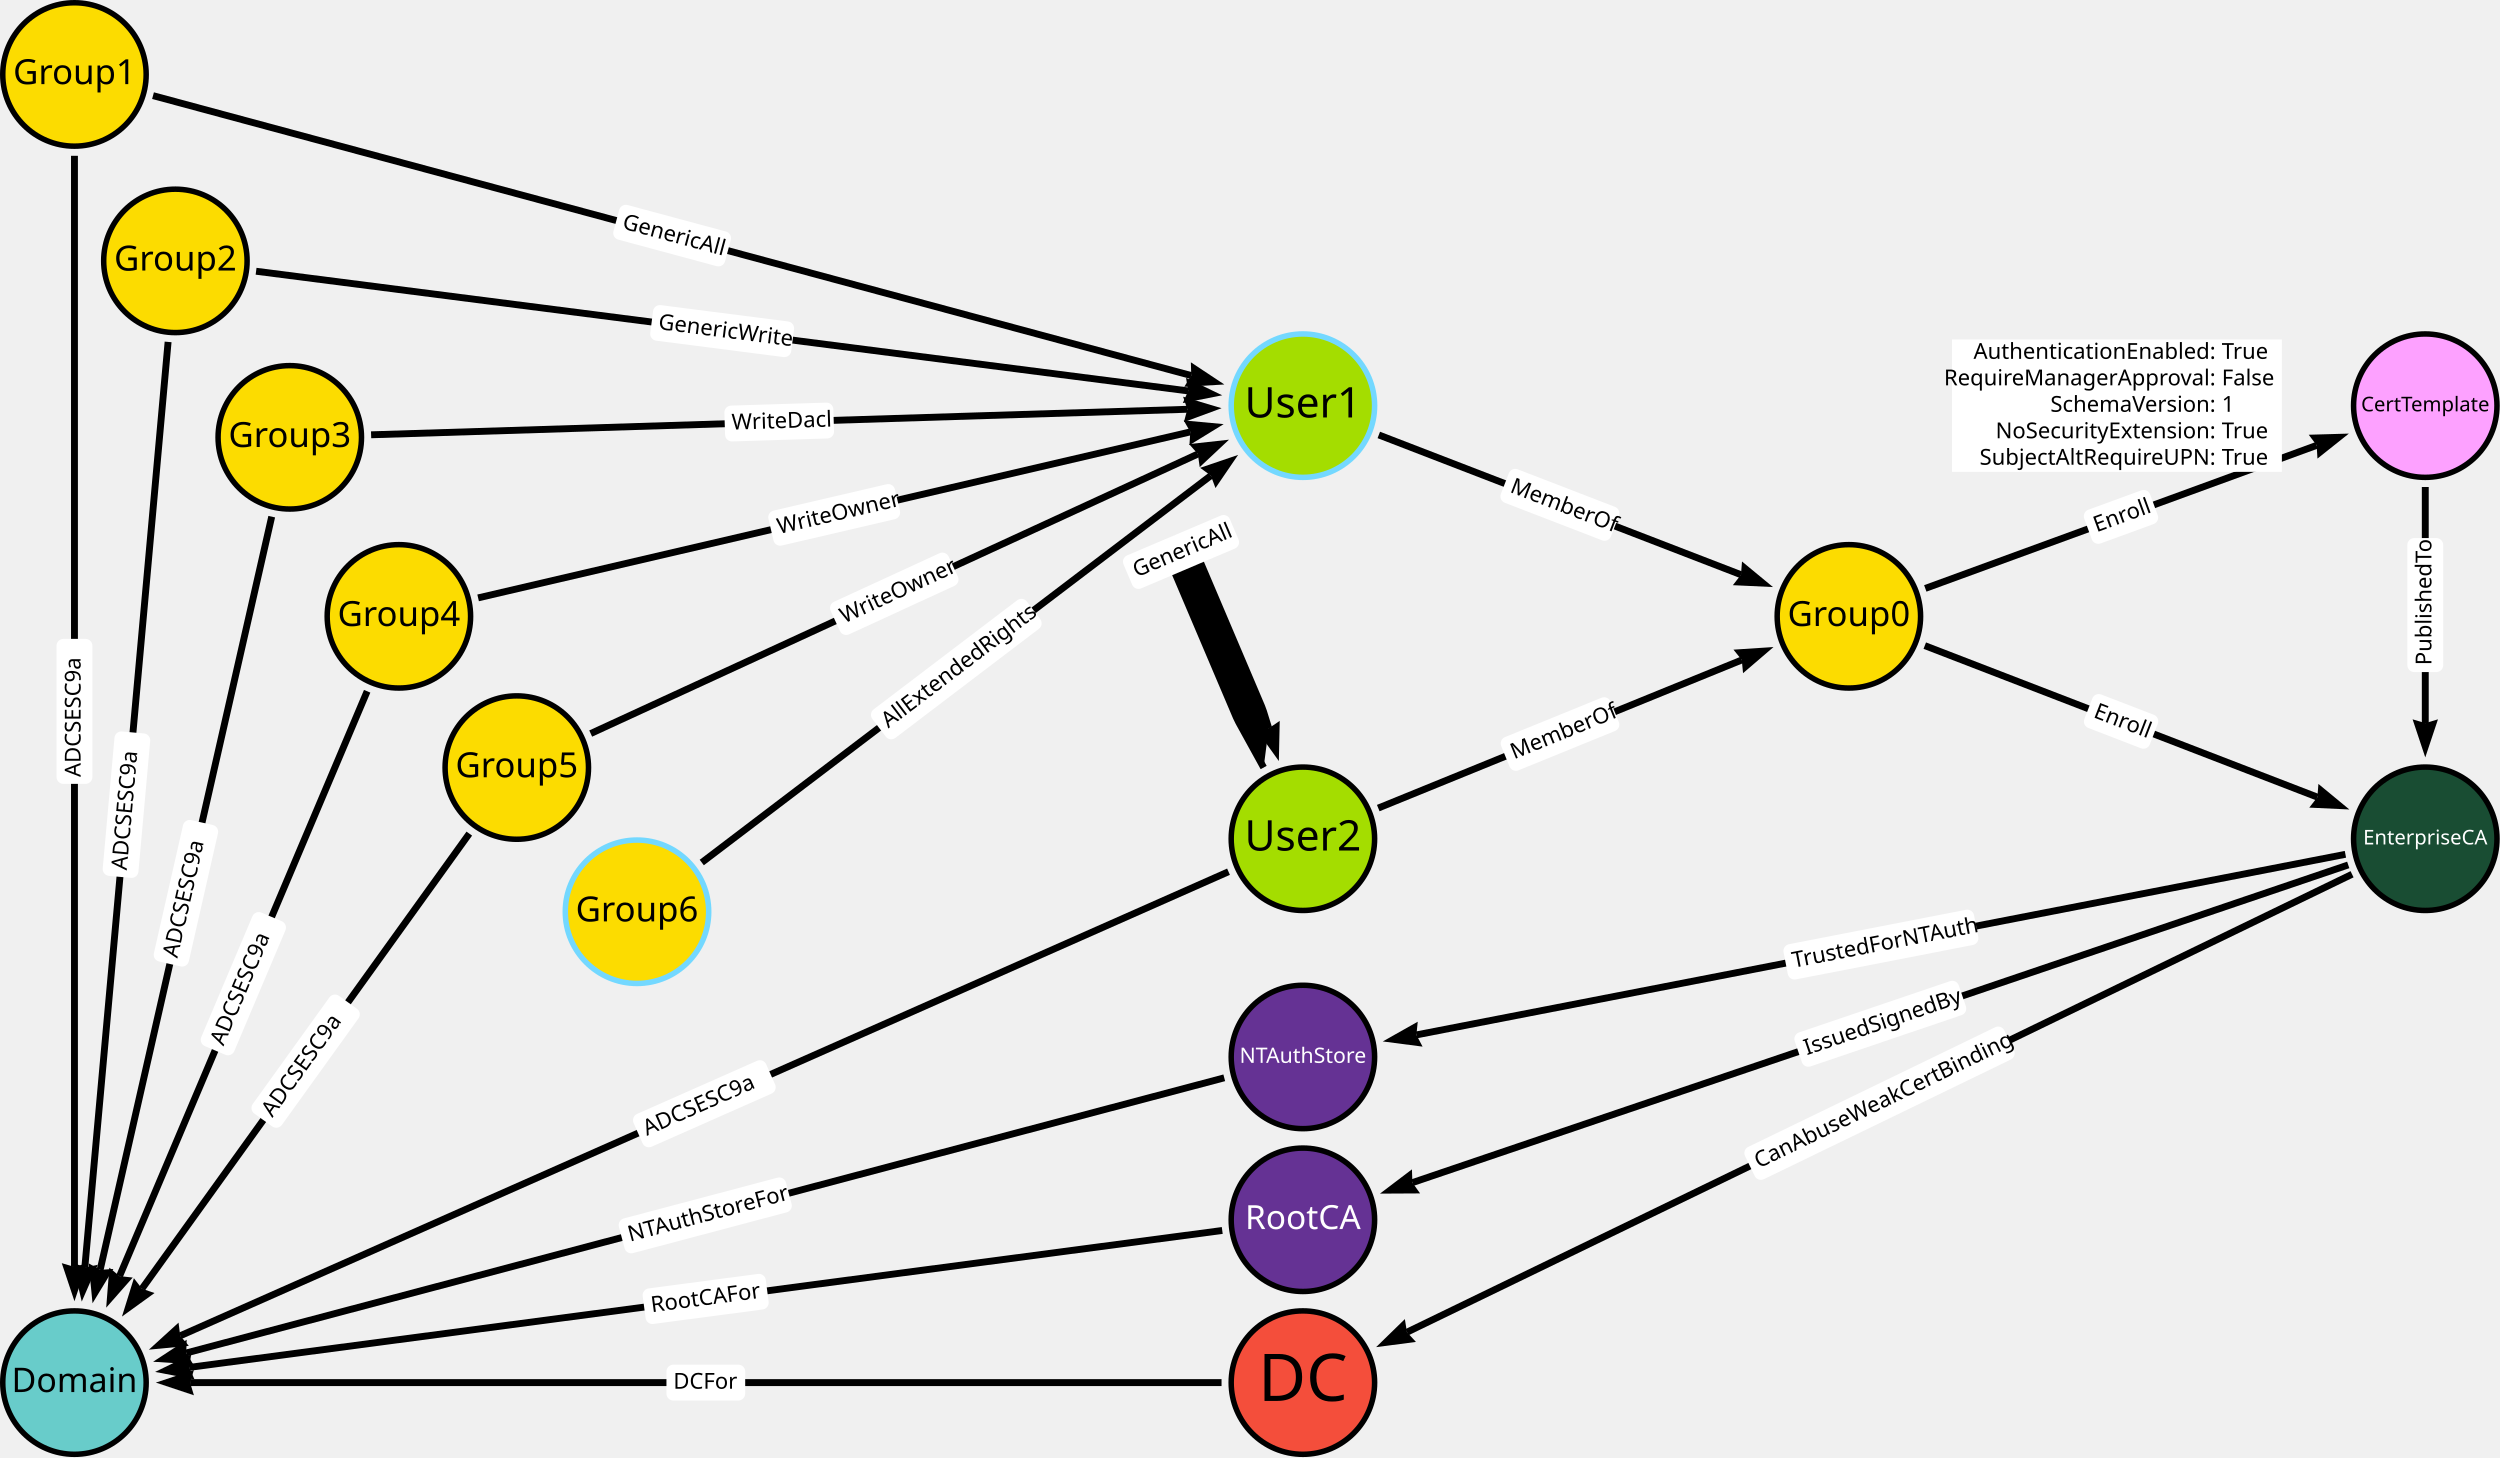
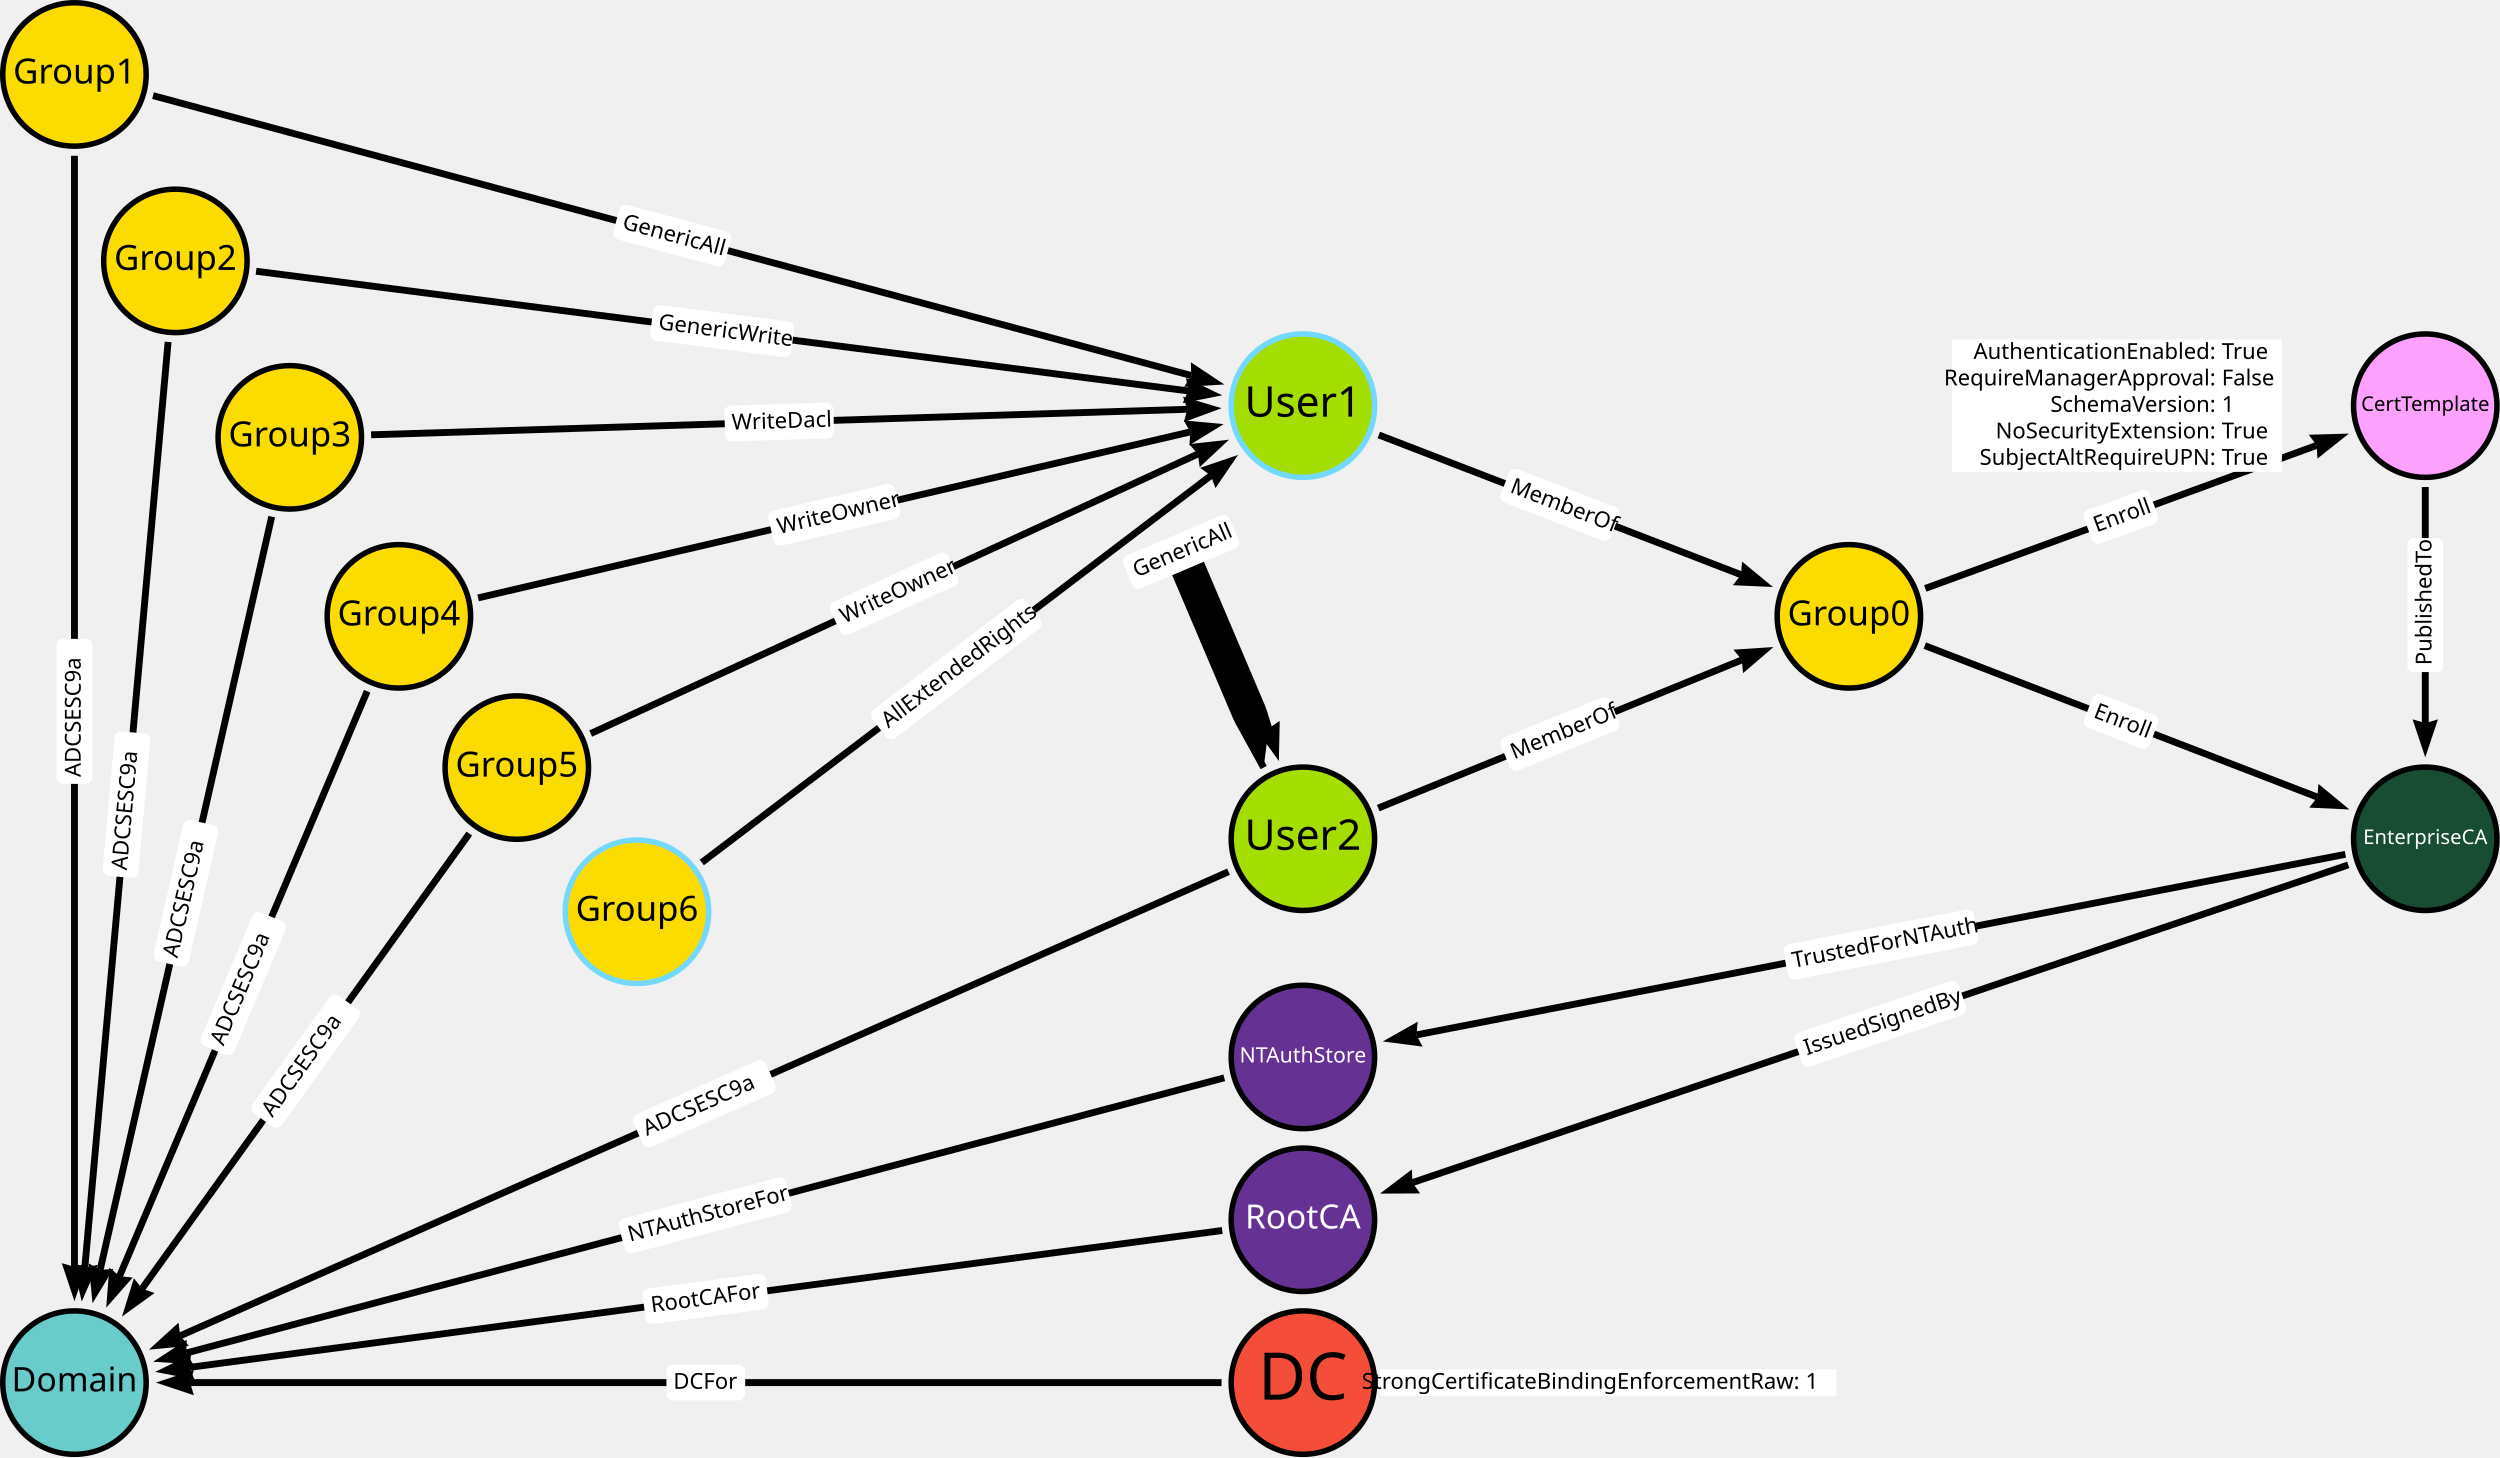
<svg xmlns="http://www.w3.org/2000/svg" width="1813" height="1057" viewBox="0 0 1813 1057">
  <defs>
    <style type="text/css" />
  </defs>
  <g transform="translate(-21 4) scale(1)">
    <g class="relationship">
      <g transform="translate(965.8631 880.5868) rotate(172.4499)" stroke-width="5" stroke="#000000">
        <path d="M 59 0 L 814.792 0" />
        <polygon points="-24.862,0 -27.625,9.208 0,0 -27.625,-9.208" fill="#000000" transform="translate(839.654 0) rotate(0)" stroke="none" />
      </g>
      <g transform="translate(532.7548 937.9917) rotate(352.4499) translate(0 -13)">
        <g transform="translate(0 0)">
          <g transform="translate(-45.01172 0)" fill="#ffffff" stroke="#000000" stroke-width="0">
            <rect x="0" y="0" width="90.023" height="26" rx="5" ry="5" stroke="none" />
-             <text xml:space="preserve" x="5" y="17.457" stroke="none" text-anchor="left" font-family="sans-serif" font-size="16" font-weight="normal" fill="#000000">RootCAFor</text>
+             <text xml:space="preserve" x="5" y="17.5" stroke="none" text-anchor="left" font-family="sans-serif" font-size="16" font-weight="normal" fill="#000000">RootCAFor</text>
          </g>
        </g>
      </g>
    </g>
    <g class="relationship">
      <g transform="translate(1779.812 604.2769) rotate(161.2493)" stroke-width="5" stroke="#000000">
        <path d="M 59 0 L 775.708 0" />
        <polygon points="-24.862,0 -27.625,9.208 0,0 -27.625,-9.208" fill="#000000" transform="translate(800.5698 0) rotate(0)" stroke="none" />
      </g>
      <g transform="translate(1384.609 738.4359) rotate(341.2493) translate(0 -13)">
        <g transform="translate(0 0)">
          <g transform="translate(-62.81641 0)" fill="#ffffff" stroke="#000000" stroke-width="0">
            <rect x="0" y="0" width="125.633" height="26" rx="5" ry="5" stroke="none" />
-             <text xml:space="preserve" x="5" y="17.457" stroke="none" text-anchor="left" font-family="sans-serif" font-size="16" font-weight="normal" fill="#000000">IssuedSignedBy</text>
+             <text xml:space="preserve" x="5" y="17.5" stroke="none" text-anchor="left" font-family="sans-serif" font-size="16" font-weight="normal" fill="#000000">IssuedSignedBy</text>
          </g>
        </g>
      </g>
    </g>
    <g class="relationship">
      <g transform="translate(965.8631 762.5103) rotate(165.1533)" stroke-width="5" stroke="#000000">
        <path d="M 59 0 L 837.77 0" />
        <polygon points="-24.862,0 -27.625,9.208 0,0 -27.625,-9.208" fill="#000000" transform="translate(862.6319 0) rotate(0)" stroke="none" />
      </g>
      <g transform="translate(532.4476 877.4016) rotate(345.1533) translate(0 -13)">
        <g transform="translate(0 0)">
-           <g transform="translate(-62.65234 0)" fill="#ffffff" stroke="#000000" stroke-width="0">
-             <rect x="0" y="0" width="125.305" height="26" rx="5" ry="5" stroke="none" />
-             <text xml:space="preserve" x="5" y="17.457" stroke="none" text-anchor="left" font-family="sans-serif" font-size="16" font-weight="normal" fill="#000000">NTAuthStoreFor</text>
+           <g transform="translate(-62.64844 0)" fill="#ffffff" stroke="#000000" stroke-width="0">
+             <rect x="0" y="0" width="125.297" height="26" rx="5" ry="5" stroke="none" />
+             <text xml:space="preserve" x="5" y="17.5" stroke="none" text-anchor="left" font-family="sans-serif" font-size="16" font-weight="normal" fill="#000000">NTAuthStoreFor</text>
          </g>
        </g>
      </g>
    </g>
    <g class="relationship">
      <g transform="translate(1779.812 604.2769) rotate(168.9988)" stroke-width="5" stroke="#000000">
        <path d="M 59 0 L 745.325 0" />
        <polygon points="-24.862,0 -27.625,9.208 0,0 -27.625,-9.208" fill="#000000" transform="translate(770.1869 0) rotate(0)" stroke="none" />
      </g>
      <g transform="translate(1385.04 681.0214) rotate(348.9988) translate(0 -13)">
        <g transform="translate(0 0)">
-           <g transform="translate(-70.35938 0)" fill="#ffffff" stroke="#000000" stroke-width="0">
-             <rect x="0" y="0" width="140.719" height="26" rx="5" ry="5" stroke="none" />
-             <text xml:space="preserve" x="5" y="17.457" stroke="none" text-anchor="left" font-family="sans-serif" font-size="16" font-weight="normal" fill="#000000">TrustedForNTAuth</text>
-           </g>
-         </g>
-       </g>
-     </g>
-     <g class="relationship">
-       <g transform="translate(1779.812 604.2769) rotate(154.1482)" stroke-width="5" stroke="#000000">
-         <path d="M 59 0 L 820.601 0" />
-         <polygon points="-24.862,0 -27.625,9.208 0,0 -27.625,-9.208" fill="#000000" transform="translate(845.4632 0) rotate(0)" stroke="none" />
-       </g>
-       <g transform="translate(1384.025 796.0496) rotate(334.1482) translate(0 -13)">
-         <g transform="translate(0 0)">
-           <g transform="translate(-104.4688 0)" fill="#ffffff" stroke="#000000" stroke-width="0">
-             <rect x="0" y="0" width="208.938" height="26" rx="5" ry="5" stroke="none" />
-             <text xml:space="preserve" x="5" y="17.457" stroke="none" text-anchor="left" font-family="sans-serif" font-size="16" font-weight="normal" fill="#000000">CanAbuseWeakCertBinding</text>
+           <g transform="translate(-70.35156 0)" fill="#ffffff" stroke="#000000" stroke-width="0">
+             <rect x="0" y="0" width="140.703" height="26" rx="5" ry="5" stroke="none" />
+             <text xml:space="preserve" x="5" y="17.5" stroke="none" text-anchor="left" font-family="sans-serif" font-size="16" font-weight="normal" fill="#000000">TrustedForNTAuth</text>
          </g>
        </g>
      </g>
    </g>
    <g class="relationship">
      <g transform="translate(965.8631 998.6633) rotate(180)" stroke-width="5" stroke="#000000">
        <path d="M 59 0 L 807.001 0" />
        <polygon points="-24.862,0 -27.625,9.208 0,0 -27.625,-9.208" fill="#000000" transform="translate(831.8631 0) rotate(0)" stroke="none" />
      </g>
      <g transform="translate(532.8626 998.6633) rotate(360) translate(0 -13)">
        <g transform="translate(0 0)">
          <g transform="translate(-28.55469 0)" fill="#ffffff" stroke="#000000" stroke-width="0">
            <rect x="0" y="0" width="57.109" height="26" rx="5" ry="5" stroke="none" />
-             <text xml:space="preserve" x="5" y="17.457" stroke="none" text-anchor="left" font-family="sans-serif" font-size="16" font-weight="normal" fill="#000000">DCFor</text>
+             <text xml:space="preserve" x="5" y="17.5" stroke="none" text-anchor="left" font-family="sans-serif" font-size="16" font-weight="normal" fill="#000000">DCFor</text>
          </g>
        </g>
      </g>
    </g>
    <g class="relationship">
      <g transform="translate(1779.812 290.1855) rotate(90)" stroke-width="5" stroke="#000000">
        <path d="M 59 0 L 230.229 0" />
        <polygon points="-24.862,0 -27.625,9.208 0,0 -27.625,-9.208" fill="#000000" transform="translate(255.0914 0) rotate(0)" stroke="none" />
      </g>
      <g transform="translate(1779.812 434.8001) rotate(270) translate(0 -13)">
        <g transform="translate(0 0)">
          <g transform="translate(-48.58594 0)" fill="#ffffff" stroke="#000000" stroke-width="0">
            <rect x="0" y="0" width="97.172" height="26" rx="5" ry="5" stroke="none" />
-             <text xml:space="preserve" x="5" y="17.457" stroke="none" text-anchor="left" font-family="sans-serif" font-size="16" font-weight="normal" fill="#000000">PublishedTo</text>
+             <text xml:space="preserve" x="5" y="17.5" stroke="none" text-anchor="left" font-family="sans-serif" font-size="16" font-weight="normal" fill="#000000">PublishedTo</text>
          </g>
        </g>
      </g>
    </g>
    <g class="relationship">
      <g transform="translate(75 50) rotate(15.08874)" stroke-width="5" stroke="#000000">
        <path d="M 59 0 L 838.811 0" />
        <polygon points="-24.862,0 -27.625,9.208 0,0 -27.625,-9.208" fill="#000000" transform="translate(863.6733 0) rotate(0)" stroke="none" />
      </g>
      <g transform="translate(508.429 166.8567) rotate(15.08874) translate(0 -13)">
        <g transform="translate(0 0)">
          <g transform="translate(-41.90234 0)" fill="#ffffff" stroke="#000000" stroke-width="0">
            <rect x="0" y="0" width="83.805" height="26" rx="5" ry="5" stroke="none" />
-             <text xml:space="preserve" x="5" y="17.457" stroke="none" text-anchor="left" font-family="sans-serif" font-size="16" font-weight="normal" fill="#000000">GenericAll</text>
+             <text xml:space="preserve" x="5" y="17.5" stroke="none" text-anchor="left" font-family="sans-serif" font-size="16" font-weight="normal" fill="#000000">GenericAll</text>
          </g>
        </g>
      </g>
    </g>
    <g class="relationship">
      <g transform="translate(75 50) rotate(90)" stroke-width="5" stroke="#000000">
        <path d="M 59 0 L 864.801 0" />
        <polygon points="-24.862,0 -27.625,9.208 0,0 -27.625,-9.208" fill="#000000" transform="translate(889.6633 0) rotate(0)" stroke="none" />
      </g>
      <g transform="translate(75 511.9006) rotate(270) translate(0 -13)">
        <g transform="translate(0 0)">
          <g transform="translate(-52.57422 0)" fill="#ffffff" stroke="#000000" stroke-width="0">
            <rect x="0" y="0" width="105.148" height="26" rx="5" ry="5" stroke="none" />
-             <text xml:space="preserve" x="5" y="17.457" stroke="none" text-anchor="left" font-family="sans-serif" font-size="16" font-weight="normal" fill="#000000">ADCSESC9a</text>
+             <text xml:space="preserve" x="5" y="17.5" stroke="none" text-anchor="left" font-family="sans-serif" font-size="16" font-weight="normal" fill="#000000">ADCSESC9a</text>
          </g>
        </g>
      </g>
    </g>
    <g class="relationship">
      <g transform="translate(148.1919 185.192) rotate(95.14133)" stroke-width="5" stroke="#000000">
        <path d="M 59 0 L 732.895 0" />
        <polygon points="-24.862,0 -27.625,9.208 0,0 -27.625,-9.208" fill="#000000" transform="translate(757.7574 0) rotate(0)" stroke="none" />
      </g>
      <g transform="translate(112.7099 579.5466) rotate(275.1413) translate(0 -13)">
        <g transform="translate(0 0)">
          <g transform="translate(-52.57422 0)" fill="#ffffff" stroke="#000000" stroke-width="0">
            <rect x="0" y="0" width="105.148" height="26" rx="5" ry="5" stroke="none" />
-             <text xml:space="preserve" x="5" y="17.457" stroke="none" text-anchor="left" font-family="sans-serif" font-size="16" font-weight="normal" fill="#000000">ADCSESC9a</text>
+             <text xml:space="preserve" x="5" y="17.5" stroke="none" text-anchor="left" font-family="sans-serif" font-size="16" font-weight="normal" fill="#000000">ADCSESC9a</text>
          </g>
        </g>
      </g>
    </g>
    <g class="relationship">
      <g transform="translate(148.1919 185.192) rotate(7.317052)" stroke-width="5" stroke="#000000">
        <path d="M 59 0 L 740.522 0" />
        <polygon points="-24.862,0 -27.625,9.208 0,0 -27.625,-9.208" fill="#000000" transform="translate(765.3845 0) rotate(0)" stroke="none" />
      </g>
      <g transform="translate(544.6977 236.1055) rotate(7.317052) translate(0 -13)">
        <g transform="translate(0 0)">
-           <g transform="translate(-51.53516 0)" fill="#ffffff" stroke="#000000" stroke-width="0">
-             <rect x="0" y="0" width="103.07" height="26" rx="5" ry="5" stroke="none" />
-             <text xml:space="preserve" x="5" y="17.457" stroke="none" text-anchor="left" font-family="sans-serif" font-size="16" font-weight="normal" fill="#000000">GenericWrite</text>
+           <g transform="translate(-51.53125 0)" fill="#ffffff" stroke="#000000" stroke-width="0">
+             <rect x="0" y="0" width="103.062" height="26" rx="5" ry="5" stroke="none" />
+             <text xml:space="preserve" x="5" y="17.5" stroke="none" text-anchor="left" font-family="sans-serif" font-size="16" font-weight="normal" fill="#000000">GenericWrite</text>
          </g>
        </g>
      </g>
    </g>
    <g class="relationship">
      <g transform="translate(482.9462 657.1985) rotate(-37.23455)" stroke-width="5" stroke="#000000">
        <path d="M 59 0 L 522.691 0" />
        <polygon points="-24.862,0 -27.625,9.208 0,0 -27.625,-9.208" fill="#000000" transform="translate(547.5536 0) rotate(0)" stroke="none" />
      </g>
      <g transform="translate(714.5075 481.2138) rotate(-37.23455) translate(0 -13)">
        <g transform="translate(0 0)">
          <g transform="translate(-70.37109 0)" fill="#ffffff" stroke="#000000" stroke-width="0">
            <rect x="0" y="0" width="140.742" height="26" rx="5" ry="5" stroke="none" />
-             <text xml:space="preserve" x="5" y="17.457" stroke="none" text-anchor="left" font-family="sans-serif" font-size="16" font-weight="normal" fill="#000000">AllExtendedRights</text>
+             <text xml:space="preserve" x="5" y="17.5" stroke="none" text-anchor="left" font-family="sans-serif" font-size="16" font-weight="normal" fill="#000000">AllExtendedRights</text>
          </g>
        </g>
      </g>
    </g>
    <g class="relationship">
      <g transform="translate(231.1524 313.1547) rotate(-1.790649)" stroke-width="5" stroke="#000000">
        <path d="M 59 0 L 651.207 0" />
        <polygon points="-24.862,0 -27.625,9.208 0,0 -27.625,-9.208" fill="#000000" transform="translate(676.0696 0) rotate(0)" stroke="none" />
      </g>
      <g transform="translate(586.0828 302.0585) rotate(-1.790649) translate(0 -13)">
        <g transform="translate(0 0)">
-           <g transform="translate(-39.52734 0)" fill="#ffffff" stroke="#000000" stroke-width="0">
-             <rect x="0" y="0" width="79.055" height="26" rx="5" ry="5" stroke="none" />
-             <text xml:space="preserve" x="5" y="17.457" stroke="none" text-anchor="left" font-family="sans-serif" font-size="16" font-weight="normal" fill="#000000">WriteDacl</text>
+           <g transform="translate(-39.52344 0)" fill="#ffffff" stroke="#000000" stroke-width="0">
+             <rect x="0" y="0" width="79.047" height="26" rx="5" ry="5" stroke="none" />
+             <text xml:space="preserve" x="5" y="17.5" stroke="none" text-anchor="left" font-family="sans-serif" font-size="16" font-weight="normal" fill="#000000">WriteDacl</text>
          </g>
        </g>
      </g>
    </g>
    <g class="relationship">
      <g transform="translate(231.1524 313.1547) rotate(102.8325)" stroke-width="5" stroke="#000000">
        <path d="M 59 0 L 619.207 0" />
        <polygon points="-24.862,0 -27.625,9.208 0,0 -27.625,-9.208" fill="#000000" transform="translate(644.0688 0) rotate(0)" stroke="none" />
      </g>
      <g transform="translate(155.8372 643.7884) rotate(282.8325) translate(0 -13)">
        <g transform="translate(0 0)">
          <g transform="translate(-52.57422 0)" fill="#ffffff" stroke="#000000" stroke-width="0">
            <rect x="0" y="0" width="105.148" height="26" rx="5" ry="5" stroke="none" />
-             <text xml:space="preserve" x="5" y="17.457" stroke="none" text-anchor="left" font-family="sans-serif" font-size="16" font-weight="normal" fill="#000000">ADCSESC9a</text>
+             <text xml:space="preserve" x="5" y="17.5" stroke="none" text-anchor="left" font-family="sans-serif" font-size="16" font-weight="normal" fill="#000000">ADCSESC9a</text>
          </g>
        </g>
      </g>
    </g>
    <g class="relationship">
      <g transform="translate(310.2718 442.9733) rotate(112.9472)" stroke-width="5" stroke="#000000">
        <path d="M 59 0 L 519.582 0" />
        <polygon points="-24.862,0 -27.625,9.208 0,0 -27.625,-9.208" fill="#000000" transform="translate(544.4437 0) rotate(0)" stroke="none" />
      </g>
      <g transform="translate(197.4825 709.371) rotate(292.9472) translate(0 -13)">
        <g transform="translate(0 0)">
          <g transform="translate(-52.57422 0)" fill="#ffffff" stroke="#000000" stroke-width="0">
            <rect x="0" y="0" width="105.148" height="26" rx="5" ry="5" stroke="none" />
-             <text xml:space="preserve" x="5" y="17.457" stroke="none" text-anchor="left" font-family="sans-serif" font-size="16" font-weight="normal" fill="#000000">ADCSESC9a</text>
+             <text xml:space="preserve" x="5" y="17.5" stroke="none" text-anchor="left" font-family="sans-serif" font-size="16" font-weight="normal" fill="#000000">ADCSESC9a</text>
          </g>
        </g>
      </g>
    </g>
    <g class="relationship">
      <g transform="translate(310.2718 442.9733) rotate(-13.11881)" stroke-width="5" stroke="#000000">
        <path d="M 59 0 L 589.298 0" />
        <polygon points="-24.862,0 -27.625,9.208 0,0 -27.625,-9.208" fill="#000000" transform="translate(614.1598 0) rotate(0)" stroke="none" />
      </g>
      <g transform="translate(625.9608 369.4009) rotate(-13.11881) translate(0 -13)">
        <g transform="translate(0 0)">
-           <g transform="translate(-47.08594 0)" fill="#ffffff" stroke="#000000" stroke-width="0">
-             <rect x="0" y="0" width="94.172" height="26" rx="5" ry="5" stroke="none" />
-             <text xml:space="preserve" x="5" y="17.457" stroke="none" text-anchor="left" font-family="sans-serif" font-size="16" font-weight="normal" fill="#000000">WriteOwner</text>
+           <g transform="translate(-47.08203 0)" fill="#ffffff" stroke="#000000" stroke-width="0">
+             <rect x="0" y="0" width="94.164" height="26" rx="5" ry="5" stroke="none" />
+             <text xml:space="preserve" x="5" y="17.5" stroke="none" text-anchor="left" font-family="sans-serif" font-size="16" font-weight="normal" fill="#000000">WriteOwner</text>
          </g>
        </g>
      </g>
    </g>
    <g class="relationship">
      <g transform="translate(395.7802 552.6386) rotate(125.7236)" stroke-width="5" stroke="#000000">
        <path d="M 59 0 L 465.536 0" />
        <polygon points="-24.862,0 -27.625,9.208 0,0 -27.625,-9.208" fill="#000000" transform="translate(490.3979 0) rotate(0)" stroke="none" />
      </g>
      <g transform="translate(242.6483 765.5589) rotate(305.7236) translate(0 -13)">
        <g transform="translate(0 0)">
          <g transform="translate(-52.57422 0)" fill="#ffffff" stroke="#000000" stroke-width="0">
            <rect x="0" y="0" width="105.148" height="26" rx="5" ry="5" stroke="none" />
-             <text xml:space="preserve" x="5" y="17.457" stroke="none" text-anchor="left" font-family="sans-serif" font-size="16" font-weight="normal" fill="#000000">ADCSESC9a</text>
+             <text xml:space="preserve" x="5" y="17.5" stroke="none" text-anchor="left" font-family="sans-serif" font-size="16" font-weight="normal" fill="#000000">ADCSESC9a</text>
          </g>
        </g>
      </g>
    </g>
    <g class="relationship">
      <g transform="translate(395.7802 552.6386) rotate(-24.72026)" stroke-width="5" stroke="#000000">
        <path d="M 59 0 L 543.733 0" />
        <polygon points="-24.862,0 -27.625,9.208 0,0 -27.625,-9.208" fill="#000000" transform="translate(568.5955 0) rotate(0)" stroke="none" />
      </g>
      <g transform="translate(669.5297 426.6106) rotate(-24.72026) translate(0 -13)">
        <g transform="translate(0 0)">
-           <g transform="translate(-47.08594 0)" fill="#ffffff" stroke="#000000" stroke-width="0">
-             <rect x="0" y="0" width="94.172" height="26" rx="5" ry="5" stroke="none" />
-             <text xml:space="preserve" x="5" y="17.457" stroke="none" text-anchor="left" font-family="sans-serif" font-size="16" font-weight="normal" fill="#000000">WriteOwner</text>
+           <g transform="translate(-47.08203 0)" fill="#ffffff" stroke="#000000" stroke-width="0">
+             <rect x="0" y="0" width="94.164" height="26" rx="5" ry="5" stroke="none" />
+             <text xml:space="preserve" x="5" y="17.5" stroke="none" text-anchor="left" font-family="sans-serif" font-size="16" font-weight="normal" fill="#000000">WriteOwner</text>
          </g>
        </g>
      </g>
    </g>
    <g class="relationship">
      <g transform="translate(965.8631 604.2769) rotate(-113.0224)" stroke-width="5" stroke="#000000">
        <path d="M 58.695 -5.99 L 95.969 -9.793 A 40 40 0 0 1 100.03 -10 L 118 -10 L 226 -10 A 10 10 0 0 1 236 -1.7763568394002505e-15 L 236 0 L 236 1.7763568394002505e-15 A 10 10 0 0 1 226 10 L 118 10 L 100.03 10 A 40 40 0 0 0 95.969 9.793 L 83.429 8.514 L 83.429 8.514" />
        <polygon points="-24.862,0 -27.625,9.208 0,0 -27.625,-9.208" fill="#000000" transform="rotate(185.8267) translate(-59 0)" stroke="none" />
      </g>
      <g transform="translate(877.4767 396.2773) rotate(-23.02236) translate(0 -13)">
        <g transform="translate(0 0)">
          <g transform="translate(-41.90234 0)" fill="#ffffff" stroke="#000000" stroke-width="0">
            <rect x="0" y="0" width="83.805" height="26" rx="5" ry="5" stroke="none" />
-             <text xml:space="preserve" x="5" y="17.457" stroke="none" text-anchor="left" font-family="sans-serif" font-size="16" font-weight="normal" fill="#000000">GenericAll</text>
+             <text xml:space="preserve" x="5" y="17.5" stroke="none" text-anchor="left" font-family="sans-serif" font-size="16" font-weight="normal" fill="#000000">GenericAll</text>
          </g>
        </g>
      </g>
    </g>
    <g class="relationship">
      <g transform="translate(965.8631 604.2769) rotate(156.121)" stroke-width="5" stroke="#000000">
        <path d="M 59 0 L 890.395 0" />
        <polygon points="-24.862,0 -27.625,9.208 0,0 -27.625,-9.208" fill="#000000" transform="translate(915.2575 0) rotate(0)" stroke="none" />
      </g>
      <g transform="translate(531.7985 796.4379) rotate(336.121) translate(0 -13)">
        <g transform="translate(0 0)">
          <g transform="translate(-52.57422 0)" fill="#ffffff" stroke="#000000" stroke-width="0">
            <rect x="0" y="0" width="105.148" height="26" rx="5" ry="5" stroke="none" />
-             <text xml:space="preserve" x="5" y="17.457" stroke="none" text-anchor="left" font-family="sans-serif" font-size="16" font-weight="normal" fill="#000000">ADCSESC9a</text>
+             <text xml:space="preserve" x="5" y="17.5" stroke="none" text-anchor="left" font-family="sans-serif" font-size="16" font-weight="normal" fill="#000000">ADCSESC9a</text>
          </g>
        </g>
      </g>
    </g>
    <g class="relationship">
      <g transform="translate(965.8631 290.1855) rotate(21.10089)" stroke-width="5" stroke="#000000">
        <path d="M 59 0 L 340.535 0" />
        <polygon points="-24.862,0 -27.625,9.208 0,0 -27.625,-9.208" fill="#000000" transform="translate(365.3972 0) rotate(0)" stroke="none" />
      </g>
      <g transform="translate(1152.236 362.104) rotate(21.10089) translate(0 -13)">
        <g transform="translate(0 0)">
          <g transform="translate(-42.78516 0)" fill="#ffffff" stroke="#000000" stroke-width="0">
            <rect x="0" y="0" width="85.57" height="26" rx="5" ry="5" stroke="none" />
-             <text xml:space="preserve" x="5" y="17.457" stroke="none" text-anchor="left" font-family="sans-serif" font-size="16" font-weight="normal" fill="#000000">MemberOf</text>
+             <text xml:space="preserve" x="5" y="17.5" stroke="none" text-anchor="left" font-family="sans-serif" font-size="16" font-weight="normal" fill="#000000">MemberOf</text>
          </g>
        </g>
      </g>
    </g>
    <g class="relationship">
      <g transform="translate(965.8631 604.2769) rotate(-22.16567)" stroke-width="5" stroke="#000000">
        <path d="M 59 0 L 343.675 0" />
        <polygon points="-24.862,0 -27.625,9.208 0,0 -27.625,-9.208" fill="#000000" transform="translate(368.5368 0) rotate(0)" stroke="none" />
      </g>
      <g transform="translate(1152.321 528.3151) rotate(-22.16567) translate(0 -13)">
        <g transform="translate(0 0)">
          <g transform="translate(-42.78516 0)" fill="#ffffff" stroke="#000000" stroke-width="0">
            <rect x="0" y="0" width="85.57" height="26" rx="5" ry="5" stroke="none" />
-             <text xml:space="preserve" x="5" y="17.457" stroke="none" text-anchor="left" font-family="sans-serif" font-size="16" font-weight="normal" fill="#000000">MemberOf</text>
+             <text xml:space="preserve" x="5" y="17.5" stroke="none" text-anchor="left" font-family="sans-serif" font-size="16" font-weight="normal" fill="#000000">MemberOf</text>
          </g>
        </g>
      </g>
    </g>
    <g class="relationship">
      <g transform="translate(1361.804 442.9733) rotate(-20.07804)" stroke-width="5" stroke="#000000">
        <path d="M 59 0 L 361.194 0" />
        <polygon points="-24.862,0 -27.625,9.208 0,0 -27.625,-9.208" fill="#000000" transform="translate(386.0565 0) rotate(0)" stroke="none" />
      </g>
      <g transform="translate(1559.132 370.847) rotate(-20.07804) translate(0 -13)">
        <g transform="translate(0 0)">
          <g transform="translate(-25.45312 0)" fill="#ffffff" stroke="#000000" stroke-width="0">
            <rect x="0" y="0" width="50.906" height="26" rx="5" ry="5" stroke="none" />
-             <text xml:space="preserve" x="5" y="17.457" stroke="none" text-anchor="left" font-family="sans-serif" font-size="16" font-weight="normal" fill="#000000">Enroll</text>
+             <text xml:space="preserve" x="5" y="17.5" stroke="none" text-anchor="left" font-family="sans-serif" font-size="16" font-weight="normal" fill="#000000">Enroll</text>
          </g>
        </g>
      </g>
    </g>
    <g class="relationship">
      <g transform="translate(1361.804 442.9733) rotate(21.10089)" stroke-width="5" stroke="#000000">
        <path d="M 59 0 L 364.189 0" />
        <polygon points="-24.862,0 -27.625,9.208 0,0 -27.625,-9.208" fill="#000000" transform="translate(389.0514 0) rotate(0)" stroke="none" />
      </g>
      <g transform="translate(1559.21 519.1497) rotate(21.10089) translate(0 -13)">
        <g transform="translate(0 0)">
          <g transform="translate(-25.45312 0)" fill="#ffffff" stroke="#000000" stroke-width="0">
            <rect x="0" y="0" width="50.906" height="26" rx="5" ry="5" stroke="none" />
-             <text xml:space="preserve" x="5" y="17.457" stroke="none" text-anchor="left" font-family="sans-serif" font-size="16" font-weight="normal" fill="#000000">Enroll</text>
+             <text xml:space="preserve" x="5" y="17.5" stroke="none" text-anchor="left" font-family="sans-serif" font-size="16" font-weight="normal" fill="#000000">Enroll</text>
          </g>
        </g>
      </g>
    </g>
    <g class="node">
      <g fill="#68ccca" stroke="#000000" stroke-width="4">
        <circle cx="75" cy="998.663" r="52" />
      </g>
      <g transform="translate(75 998.6633)">
        <g transform="scale(0.492188) translate(0 0)">
          <g transform="translate(0 0)">
            <g font-family="sans-serif" font-size="50" font-weight="normal" fill="#000000" text-anchor="middle">
-               <text xml:space="preserve" x="0" y="13.928" stroke="none">Domain</text>
+               <text xml:space="preserve" x="0" y="13" stroke="none">Domain</text>
            </g>
          </g>
        </g>
      </g>
    </g>
    <g class="node">
      <g fill="#653294" stroke="#000000" stroke-width="4">
        <circle cx="965.863" cy="762.51" r="52" />
      </g>
      <g transform="translate(965.8631 762.5103)">
        <g transform="scale(0.3085944) translate(0 0)">
          <g transform="translate(0 0)">
            <g font-family="sans-serif" font-size="50" font-weight="normal" fill="#ffffff" text-anchor="middle">
-               <text xml:space="preserve" x="0" y="13.928" stroke="none">NTAuthStore</text>
+               <text xml:space="preserve" x="0" y="13" stroke="none">NTAuthStore</text>
            </g>
          </g>
        </g>
      </g>
    </g>
    <g class="node">
      <g fill="#653294" stroke="#000000" stroke-width="4">
        <circle cx="965.863" cy="880.587" r="52" />
      </g>
      <g transform="translate(965.8631 880.5868)">
        <g transform="scale(0.4843755) translate(0 0)">
          <g transform="translate(0 0)">
            <g font-family="sans-serif" font-size="50" font-weight="normal" fill="#ffffff" text-anchor="middle">
-               <text xml:space="preserve" x="0" y="13.928" stroke="none">RootCA</text>
+               <text xml:space="preserve" x="0" y="13" stroke="none">RootCA</text>
            </g>
          </g>
        </g>
      </g>
    </g>
    <g class="node">
      <g fill="#194d33" stroke="#000000" stroke-width="4">
        <circle cx="1779.812" cy="604.277" r="52" />
      </g>
      <g transform="translate(1779.812 604.2769)">
        <g transform="scale(0.2949226) translate(0 0)">
          <g transform="translate(0 0)">
            <g font-family="sans-serif" font-size="50" font-weight="normal" fill="#ffffff" text-anchor="middle">
-               <text xml:space="preserve" x="0" y="13.928" stroke="none">EnterpriseCA</text>
+               <text xml:space="preserve" x="0" y="13" stroke="none">EnterpriseCA</text>
            </g>
          </g>
        </g>
      </g>
    </g>
    <g class="node">
      <g fill="#f44e3b" stroke="#000000" stroke-width="4">
        <circle cx="965.863" cy="998.663" r="52" />
      </g>
      <g transform="translate(965.8631 998.6633)">
        <g transform="scale(0.953125) translate(0 0)">
          <g transform="translate(0 0)">
            <g font-family="sans-serif" font-size="50" font-weight="normal" fill="#000000" text-anchor="middle">
-               <text xml:space="preserve" x="0" y="13.928" stroke="none">DC</text>
+               <text xml:space="preserve" x="0" y="13" stroke="none">DC</text>
+             </g>
+           </g>
+         </g>
+         <g transform="translate(56 -9.6)">
+           <g transform="translate(0 0)">
+             <g transform="translate(0 0)" fill="white">
+               <rect x="0" y="0" width="330.836" height="19.2" rx="0" ry="0" stroke="none" />
+               <g font-family="sans-serif" font-size="16" font-weight="normal" fill="#000000" text-anchor="end">
+                 <text xml:space="preserve" x="304.148" y="14.1" stroke="none">StrongCertificateBindingEnforcementRaw:</text>
+                 <text xml:space="preserve" x="308.594" y="14.1" stroke="none" text-anchor="start">1</text>
+               </g>
            </g>
          </g>
        </g>
      </g>
    </g>
    <g class="node">
      <g fill="#fda1ff" stroke="#000000" stroke-width="4">
        <circle cx="1779.812" cy="290.185" r="52" />
      </g>
      <g transform="translate(1779.812 290.1855)">
        <g transform="scale(0.2949226) translate(0 0)">
          <g transform="translate(0 0)">
            <g font-family="sans-serif" font-size="50" font-weight="normal" fill="#000000" text-anchor="middle">
-               <text xml:space="preserve" x="0" y="13.928" stroke="none">CertTemplate</text>
+               <text xml:space="preserve" x="0" y="13" stroke="none">CertTemplate</text>
            </g>
          </g>
        </g>
        <g transform="translate(-104 -48)">
          <g transform="translate(0 0)">
            <g transform="translate(-239.2344 0)" fill="white">
              <rect x="0" y="0" width="239.234" height="96" rx="0" ry="0" stroke="none" />
              <g font-family="sans-serif" font-size="16" font-weight="normal" fill="#000000" text-anchor="end">
-                 <text xml:space="preserve" x="191.219" y="14.057" stroke="none">AuthenticationEnabled:</text>
-                 <text xml:space="preserve" x="195.664" y="14.057" stroke="none" text-anchor="start">True</text>
-                 <text xml:space="preserve" x="191.219" y="33.257" stroke="none" text-anchor="end">RequireManagerApproval:</text>
-                 <text xml:space="preserve" x="195.664" y="33.257" stroke="none" text-anchor="start">False</text>
-                 <text xml:space="preserve" x="191.219" y="52.457" stroke="none" text-anchor="end">SchemaVersion:</text>
-                 <text xml:space="preserve" x="195.664" y="52.457" stroke="none" text-anchor="start">1</text>
-                 <text xml:space="preserve" x="191.219" y="71.657" stroke="none" text-anchor="end">NoSecurityExtension:</text>
-                 <text xml:space="preserve" x="195.664" y="71.657" stroke="none" text-anchor="start">True</text>
-                 <text xml:space="preserve" x="191.219" y="90.857" stroke="none" text-anchor="end">SubjectAltRequireUPN:</text>
-                 <text xml:space="preserve" x="195.664" y="90.857" stroke="none" text-anchor="start">True</text>
+                 <text xml:space="preserve" x="191.219" y="14.1" stroke="none">AuthenticationEnabled:</text>
+                 <text xml:space="preserve" x="195.664" y="14.1" stroke="none" text-anchor="start">True</text>
+                 <text xml:space="preserve" x="191.219" y="33.3" stroke="none" text-anchor="end">RequireManagerApproval:</text>
+                 <text xml:space="preserve" x="195.664" y="33.3" stroke="none" text-anchor="start">False</text>
+                 <text xml:space="preserve" x="191.219" y="52.5" stroke="none" text-anchor="end">SchemaVersion:</text>
+                 <text xml:space="preserve" x="195.664" y="52.5" stroke="none" text-anchor="start">1</text>
+                 <text xml:space="preserve" x="191.219" y="71.7" stroke="none" text-anchor="end">NoSecurityExtension:</text>
+                 <text xml:space="preserve" x="195.664" y="71.7" stroke="none" text-anchor="start">True</text>
+                 <text xml:space="preserve" x="191.219" y="90.9" stroke="none" text-anchor="end">SubjectAltRequireUPN:</text>
+                 <text xml:space="preserve" x="195.664" y="90.9" stroke="none" text-anchor="start">True</text>
              </g>
            </g>
          </g>
        </g>
      </g>
    </g>
    <g class="node">
      <g fill="#a4dd00" stroke="#73d8ff" stroke-width="4">
        <circle cx="965.863" cy="290.185" r="52" />
      </g>
      <g transform="translate(965.8631 290.1855)">
        <g transform="scale(0.6132816) translate(0 0)">
          <g transform="translate(0 0)">
            <g font-family="sans-serif" font-size="50" font-weight="normal" fill="#000000" text-anchor="middle">
-               <text xml:space="preserve" x="0" y="13.928" stroke="none">User1</text>
+               <text xml:space="preserve" x="0" y="13" stroke="none">User1</text>
            </g>
          </g>
        </g>
      </g>
    </g>
    <g class="node">
      <g fill="#fcdc00" stroke="#000000" stroke-width="4">
        <circle cx="75" cy="50" r="52" />
      </g>
      <g transform="translate(75 50)">
        <g transform="scale(0.5039067) translate(0 0)">
          <g transform="translate(0 0)">
            <g font-family="sans-serif" font-size="50" font-weight="normal" fill="#000000" text-anchor="middle">
-               <text xml:space="preserve" x="0" y="13.928" stroke="none">Group1</text>
+               <text xml:space="preserve" x="0" y="13" stroke="none">Group1</text>
            </g>
          </g>
        </g>
      </g>
    </g>
    <g class="node">
      <g fill="#fcdc00" stroke="#000000" stroke-width="4">
        <circle cx="148.192" cy="185.192" r="52" />
      </g>
      <g transform="translate(148.1919 185.192)">
        <g transform="scale(0.5039067) translate(0 0)">
          <g transform="translate(0 0)">
            <g font-family="sans-serif" font-size="50" font-weight="normal" fill="#000000" text-anchor="middle">
-               <text xml:space="preserve" x="0" y="13.928" stroke="none">Group2</text>
+               <text xml:space="preserve" x="0" y="13" stroke="none">Group2</text>
            </g>
          </g>
        </g>
      </g>
    </g>
    <g class="node">
      <g fill="#fcdc00" stroke="#73d8ff" stroke-width="4">
        <circle cx="482.946" cy="657.198" r="52" />
      </g>
      <g transform="translate(482.9462 657.1985)">
        <g transform="scale(0.5039067) translate(0 0)">
          <g transform="translate(0 0)">
            <g font-family="sans-serif" font-size="50" font-weight="normal" fill="#000000" text-anchor="middle">
-               <text xml:space="preserve" x="0" y="13.928" stroke="none">Group6</text>
+               <text xml:space="preserve" x="0" y="13" stroke="none">Group6</text>
            </g>
          </g>
        </g>
      </g>
    </g>
    <g class="node">
      <g fill="#fcdc00" stroke="#000000" stroke-width="4">
        <circle cx="231.152" cy="313.155" r="52" />
      </g>
      <g transform="translate(231.1524 313.1547)">
        <g transform="scale(0.5039067) translate(0 0)">
          <g transform="translate(0 0)">
            <g font-family="sans-serif" font-size="50" font-weight="normal" fill="#000000" text-anchor="middle">
-               <text xml:space="preserve" x="0" y="13.928" stroke="none">Group3</text>
+               <text xml:space="preserve" x="0" y="13" stroke="none">Group3</text>
            </g>
          </g>
        </g>
      </g>
    </g>
    <g class="node">
      <g fill="#fcdc00" stroke="#000000" stroke-width="4">
        <circle cx="310.272" cy="442.973" r="52" />
      </g>
      <g transform="translate(310.2718 442.9733)">
        <g transform="scale(0.5039067) translate(0 0)">
          <g transform="translate(0 0)">
            <g font-family="sans-serif" font-size="50" font-weight="normal" fill="#000000" text-anchor="middle">
-               <text xml:space="preserve" x="0" y="13.928" stroke="none">Group4</text>
+               <text xml:space="preserve" x="0" y="13" stroke="none">Group4</text>
            </g>
          </g>
        </g>
      </g>
    </g>
    <g class="node">
      <g fill="#fcdc00" stroke="#000000" stroke-width="4">
        <circle cx="395.78" cy="552.639" r="52" />
      </g>
      <g transform="translate(395.7802 552.6386)">
        <g transform="scale(0.5039067) translate(0 0)">
          <g transform="translate(0 0)">
            <g font-family="sans-serif" font-size="50" font-weight="normal" fill="#000000" text-anchor="middle">
-               <text xml:space="preserve" x="0" y="13.928" stroke="none">Group5</text>
+               <text xml:space="preserve" x="0" y="13" stroke="none">Group5</text>
            </g>
          </g>
        </g>
      </g>
    </g>
    <g class="node">
      <g fill="#a4dd00" stroke="#000000" stroke-width="4">
        <circle cx="965.863" cy="604.277" r="52" />
      </g>
      <g transform="translate(965.8631 604.2769)">
        <g transform="scale(0.6132816) translate(0 0)">
          <g transform="translate(0 0)">
            <g font-family="sans-serif" font-size="50" font-weight="normal" fill="#000000" text-anchor="middle">
-               <text xml:space="preserve" x="0" y="13.928" stroke="none">User2</text>
+               <text xml:space="preserve" x="0" y="13" stroke="none">User2</text>
            </g>
          </g>
        </g>
      </g>
    </g>
    <g class="node">
      <g fill="#fcdc00" stroke="#000000" stroke-width="4">
        <circle cx="1361.804" cy="442.973" r="52" />
      </g>
      <g transform="translate(1361.804 442.9733)">
        <g transform="scale(0.5039067) translate(0 0)">
          <g transform="translate(0 0)">
            <g font-family="sans-serif" font-size="50" font-weight="normal" fill="#000000" text-anchor="middle">
-               <text xml:space="preserve" x="0" y="13.928" stroke="none">Group0</text>
+               <text xml:space="preserve" x="0" y="13" stroke="none">Group0</text>
            </g>
          </g>
        </g>
      </g>
    </g>
  </g>
</svg>
